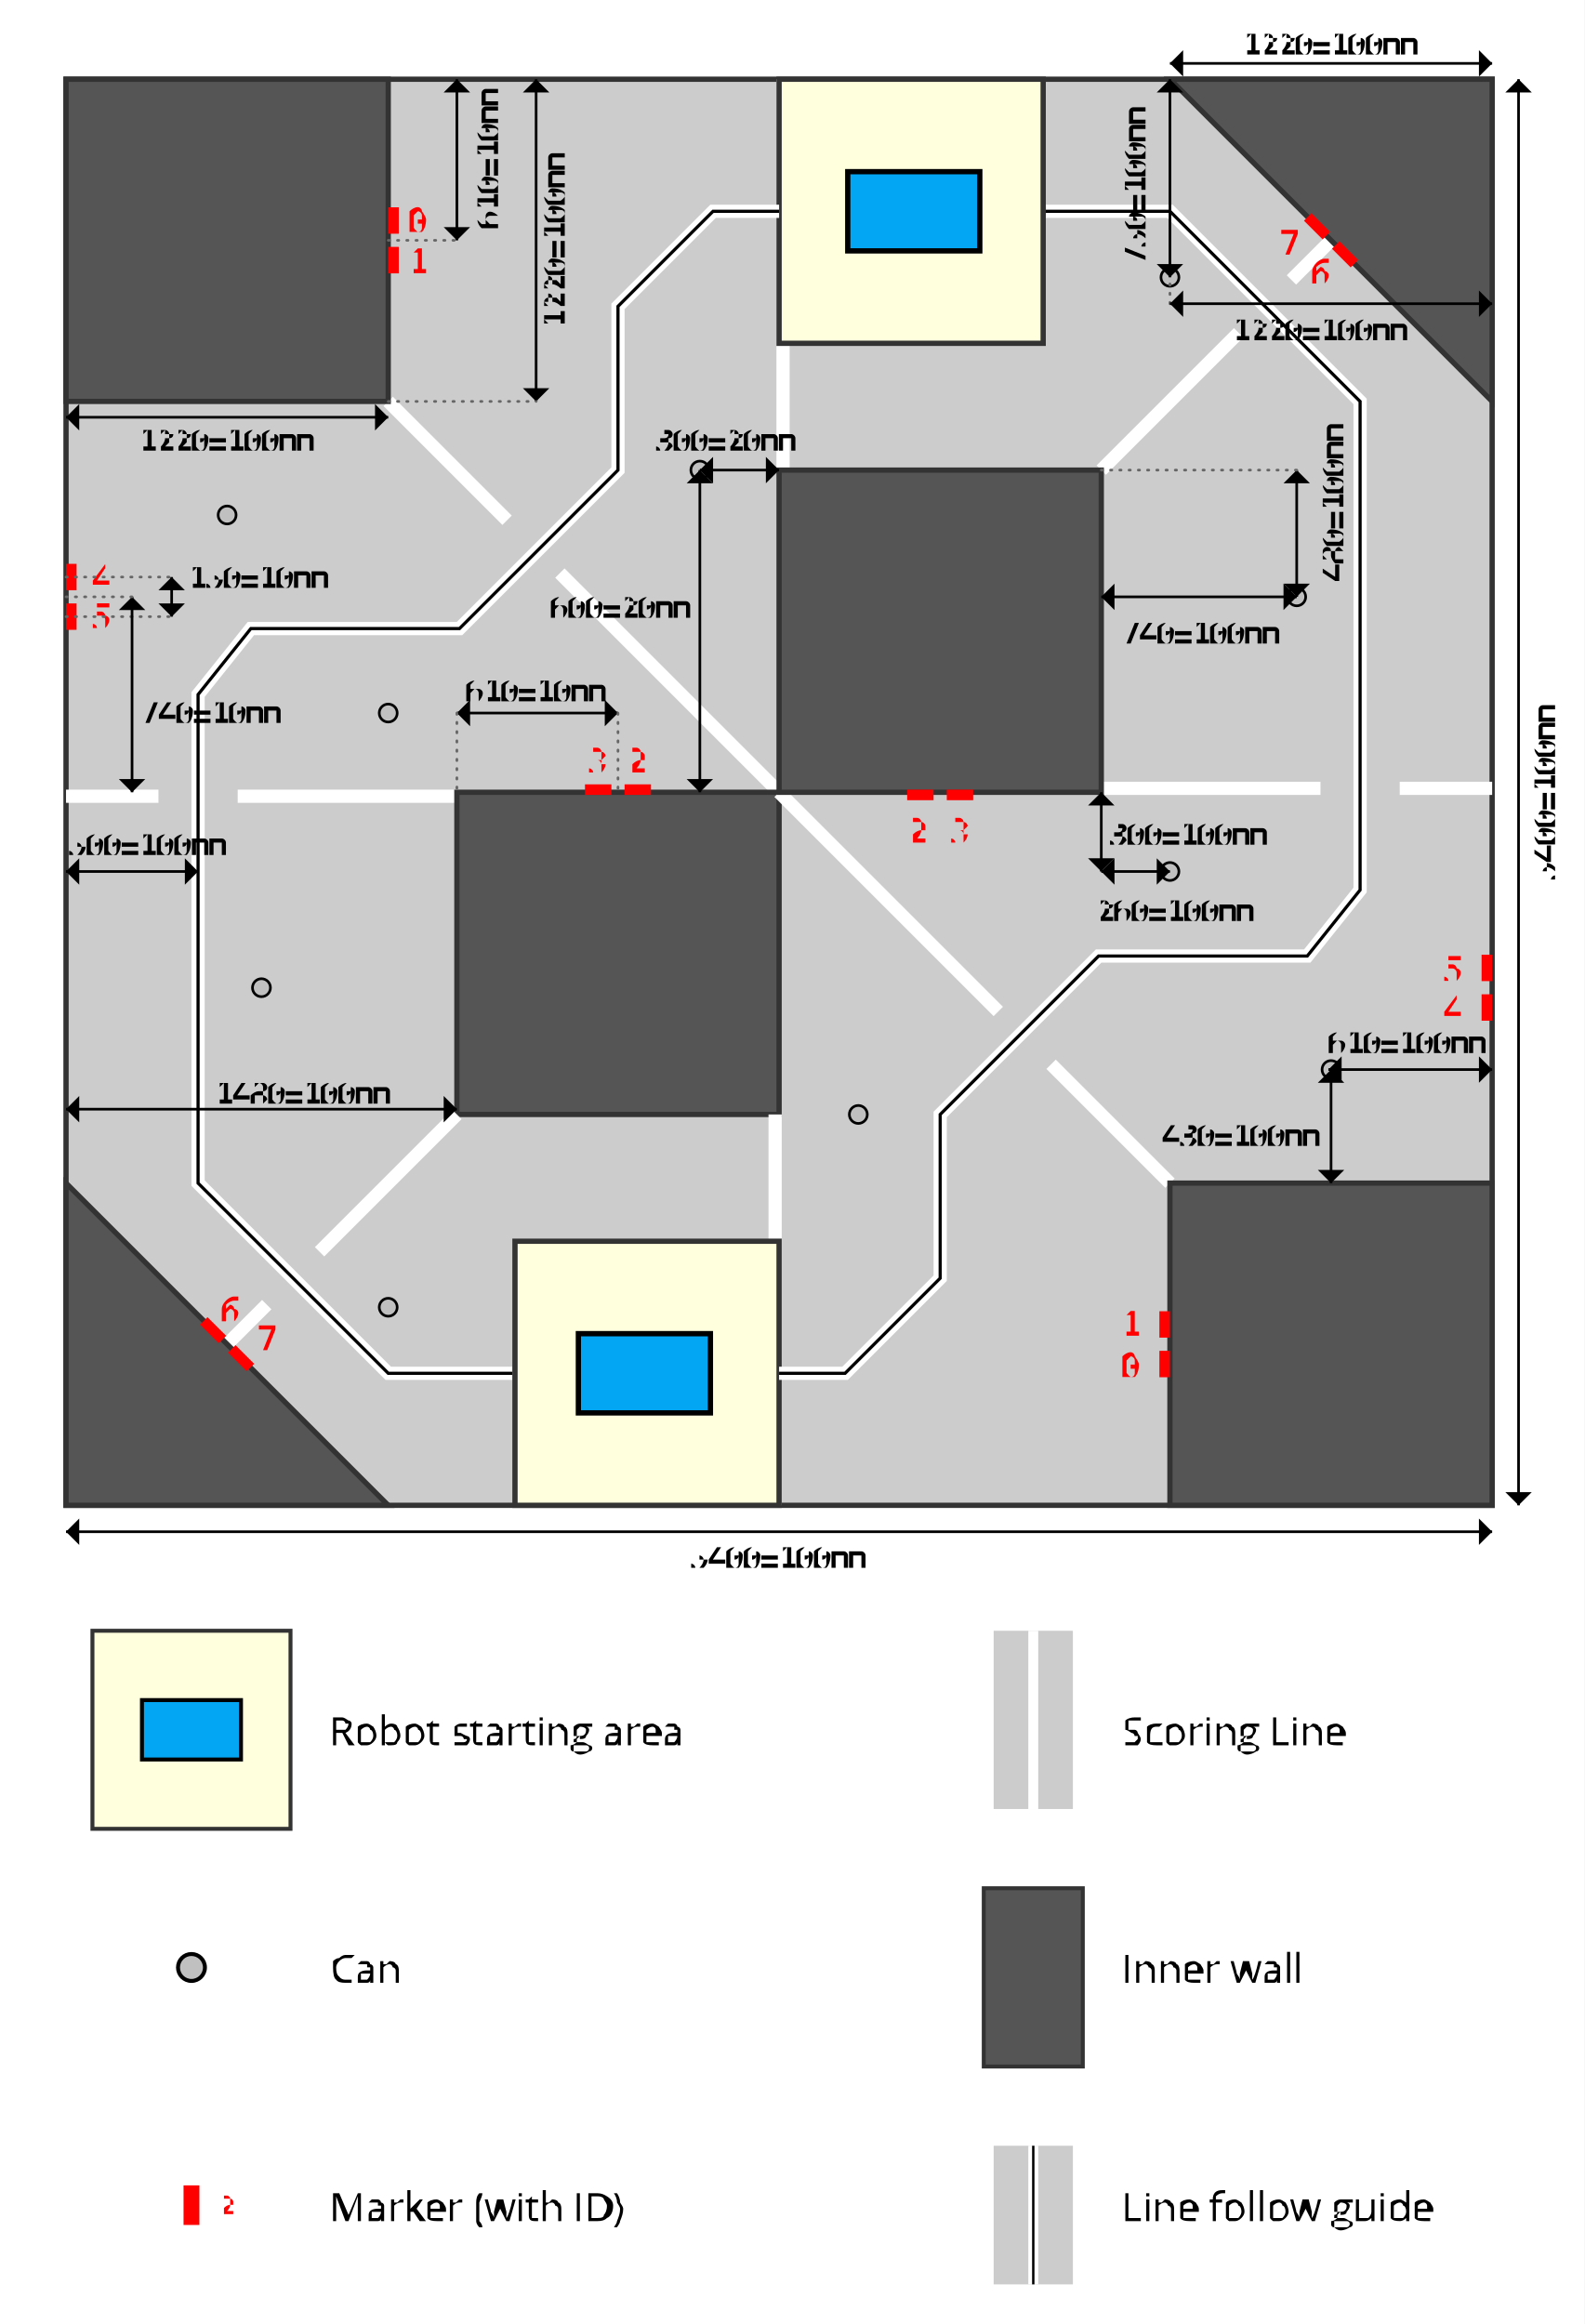
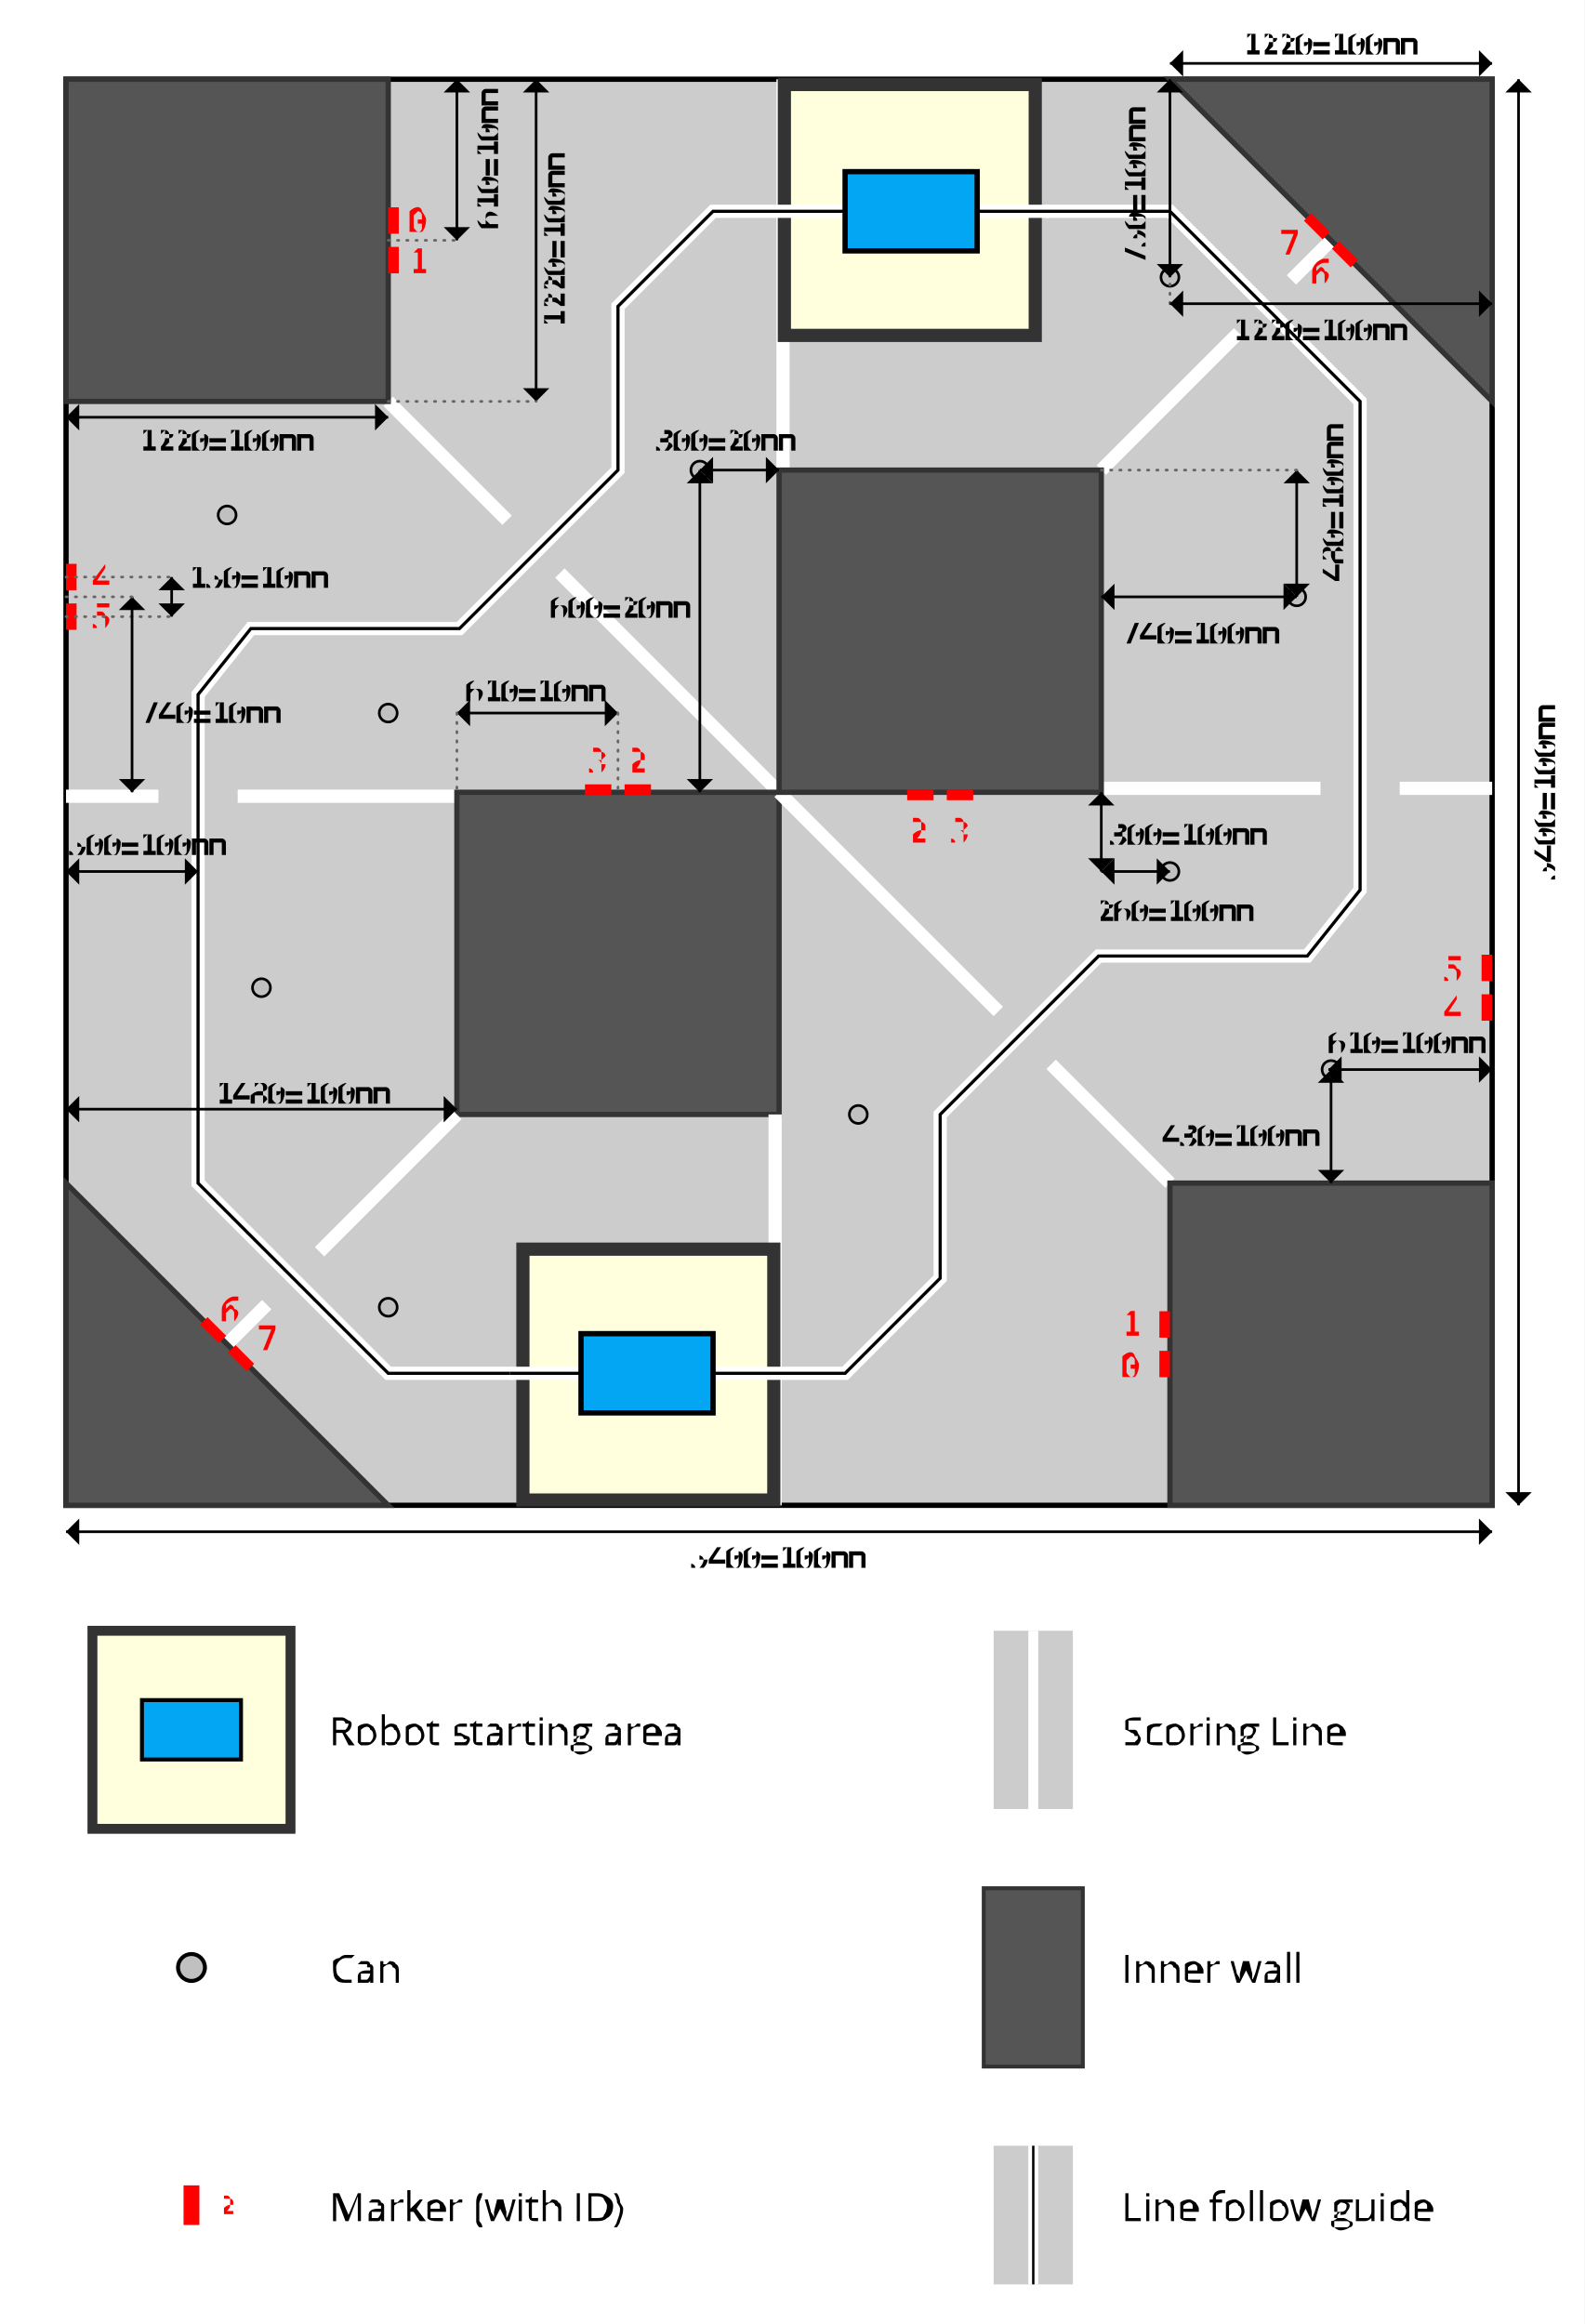
<svg xmlns="http://www.w3.org/2000/svg" xmlns:xlink="http://www.w3.org/1999/xlink" version="1.1" baseProfile="full" width="600" height="880">
  <style type="text/css">
    
      svg {
        font-family: "Open Sans", Arial, sans-serif;
      }

      .arena-wall {
          fill: #ccc;
-           stroke: #333;
+           stroke: black;
          stroke-width: .02;
      }

      .inner-wall {
          fill: #555;
          stroke: #333;
          stroke-width: .02;
      }

      .line-follow-guide {
          fill: none;
          stroke: black;
          stroke-width: .012;
      }

      .line-follow-guide-back {
          fill: none;
          stroke: white;
          stroke-width: .05;
      }

      .can {
          stroke: black;
          stroke-width: 0.01;
          fill: silver;
      }

      #robot {
          fill: #02A6F2;
          stroke: black;
          stroke-width: 0.02;
      }

      .scoring-line {
          stroke: white;
          stroke-width: 0.05;
          fill: none;
      }

      #marker {
          stroke: red;
          stroke-width: 0.04;
      }

      .start-zone {
        stroke: #333;
-         stroke-width: 0.02;
+         stroke-width: 0.05;
        fill: #ffd;
      }

      .legend-label {
        font-size: 0.2px;
        text-anchor: start;
        dominant-baseline: central;
      }

      .marker-label {
        font-size: 0.12px;
        text-anchor: central;
        dominant-baseline: central;
        fill: red;
        font-family: monospace;
      }

      /*.dimension, .dimension-guide, .marker-label {
         display: none;
      }*/
      line.dimension {
        stroke: black;
        stroke-width: 0.01;
        marker-start: url(#dimension-arrow-head-start);
        marker-end: url(#dimension-arrow-head-end);
      }

      text.dimension {
        fill: black;
        font-size: 0.11px;
        text-anchor: middle;
        dominant-baseline: central;
        font-family: monospace;
      }
      .dimension-arrow-head {
        fill: black;
      }
      .dimension-guide {
        stroke: #666;
        stroke-width: 0.01;
        stroke-dasharray: 0.005 0.03;
        stroke-linecap: round;
        fill: none;
      }

    
  </style>
  <defs>
    <g transform="scale(0.05)" id="dimension-arrow-head">
      <path id="path218" class="dimension-arrow-head" d="M0,0 L1,1 L1,-1 L0,0" />
    </g>
    <marker markerUnits="userSpaceOnUse" refY="1" refX="0" markerHeight="2" markerWidth="1" orient="auto" id="dimension-arrow-head-start">
      <use transform="translate(0,1)" xlink:href="#dimension-arrow-head" />
    </marker>
    <marker markerUnits="userSpaceOnUse" refY="1" refX="1" markerHeight="2" markerWidth="1" orient="auto" id="dimension-arrow-head-end">
      <use transform="matrix(-1,0,0,1,1,1)" xlink:href="#dimension-arrow-head" />
    </marker>
    <circle cx="0" cy="0" r="0.034" id="can" />
    <line x1="-0.05" y1="0" x2="0.05" y2="0" id="marker" />
    <rect width="0.5" height="0.3" x="-0.25" y="-0.15" id="robot" />
    <g id="marker-pair">
      <use xlink:href="#marker" transform="translate(0.075)" class="marker" />
      <use xlink:href="#marker" transform="translate(-0.075)" class="marker" />
    </g>
    <g id="side-zone">
      <line class="scoring-line" x1="2.715" y1="0" x2="2.715" y2="1.48" />
      <line class="scoring-line" x1="0.65" y1="2.715" x2="1.48" y2="2.715" />
      <line class="scoring-line" x1="0" y1="2.715" x2="0.35" y2="2.715" />
      <line class="scoring-line" x1="1.67" y1="1.67" x2="1.22" y2="1.22" />
      <line class="scoring-line" x1="2.7" y1="2.7" x2="1.87" y2="1.87" />
      <line class="scoring-line" x1="3.92" y1="1.48" x2="4.44" y2="0.96" />
      <line class="scoring-line" x1="4.64" y1="0.76" x2="4.79" y2="0.61" />
-       <rect width="1" height="1" x="2.7" y="0" class="start-zone" />
-       <polyline points="2.7,0.5 2.45,0.5 2.09,0.86 2.09,1.48 1.49,2.08 0.7,2.08 0.5,2.33 0.5,4.18 1.22,4.9 1.69,4.9" class="line-follow-guide-back" />
-       <polyline points="2.7,0.5 2.45,0.5 2.09,0.86 2.09,1.48 1.49,2.08 0.7,2.08 0.5,2.33 0.5,4.18 1.22,4.9 1.69,4.9" class="line-follow-guide" />
-       <g transform="translate(3.21 0.5)">
+       <rect width="0.95" height="0.95" x="2.72" y="0.02" class="start-zone" />
+       <polyline points="3.72,0.5, 2.7,0.5 2.45,0.5 2.09,0.86 2.09,1.48 1.49,2.08 0.7,2.08 0.5,2.33 0.5,4.18 1.22,4.9 1.69,4.9" class="line-follow-guide-back" />
+       <polyline points="3.72,0.5, 2.7,0.5 2.45,0.5 2.09,0.86 2.09,1.48 1.49,2.08 0.7,2.08 0.5,2.33 0.5,4.18 1.22,4.9 1.69,4.9" class="line-follow-guide" />
+       <g transform="translate(3.2 0.5)">
        <use xlink:href="#robot" />
      </g>
      <use xlink:href="#can" transform="translate(4.18 0.75)" class="can" />
      <use xlink:href="#can" transform="translate(0.61 1.65)" class="can" />
      <use xlink:href="#can" transform="translate(1.22 2.4)" class="can" />
      <use xlink:href="#can" transform="translate(0.74 3.44)" class="can" />
      <use xlink:href="#can" transform="translate(2.4 1.48)" class="can" />
      <rect width="1.22" height="1.22" x="1.48" y="2.7" class="inner-wall" />
      <rect width="1.22" height="1.22" x="0" y="0" class="inner-wall" />
      <polygon points="5.4,0 4.18,0 5.4,1.22" class="inner-wall" />
      <use xlink:href="#marker-pair" transform="translate(1.24 0.61) rotate(90)" />
      <use xlink:href="#marker-pair" transform="translate(2.09 2.69)" />
      <use xlink:href="#marker-pair" transform="translate(0.02 1.96) rotate(90)" />
      <use xlink:href="#marker-pair" transform="translate(4.79 0.61) rotate(45)" />
    </g>
  </defs>
  <rect width="100%" height="100%" fill="white" />
  <g id="arena" transform="translate(25 30) scale(100)">
    <rect width="5.4" height="5.4" x="0" y="0" class="arena-wall" />
    <use xlink:href="#side-zone" />
    <use xlink:href="#side-zone" transform="rotate(180 2.7 2.7)" />
    <text class="marker-label" y="0.54" x="1.3">0</text>
    <text class="marker-label" y="0.69" x="1.3">1</text>
    <text class="marker-label" y="4.87" x="4">0</text>
    <text class="marker-label" y="4.72" x="4">1</text>
    <text class="marker-label" y="2.58" x="2.13">2</text>
    <text class="marker-label" y="2.58" x="1.98">3</text>
    <text class="marker-label" y="2.85" x="3.19">2</text>
    <text class="marker-label" y="2.85" x="3.35">3</text>
    <text class="marker-label" y="1.89" x="0.1">4</text>
    <text class="marker-label" y="2.04" x="0.1">5</text>
    <text class="marker-label" y="3.52" x="5.22">4</text>
    <text class="marker-label" y="3.37" x="5.22">5</text>
    <text class="marker-label" y="4.66" x="0.59">6</text>
    <text class="marker-label" y="4.77" x="0.73">7</text>
    <text class="marker-label" y="0.73" x="4.72">6</text>
    <text class="marker-label" y="0.62" x="4.6">7</text>
    <line x1="0" y1="1.28" x2="1.22" y2="1.28" class="dimension" />
    <text class="dimension" y="1.37" x="0.61">1220±100mm</text>
    <line x1="1.78" y1="0" x2="1.78" y2="1.22" class="dimension" />
    <line x1="1.22" y1="1.22" x2="1.78" y2="1.22" class="dimension-guide" />
    <text class="dimension" transform="rotate(-90, 1.85 0.61)" y="0.61" x="1.85">1220±100mm</text>
    <line x1="1.48" y1="0" x2="1.48" y2="0.61" class="dimension" />
    <line x1="1.22" y1="0.61" x2="1.48" y2="0.61" class="dimension-guide" />
    <text class="dimension" transform="rotate(-90, 1.6 0.3)" y="0.3" x="1.6">610±10mm</text>
    <line x1="0" y1="3.9" x2="1.48" y2="3.9" class="dimension" />
    <text class="dimension" y="3.84" x="0.9">1480±100mm</text>
    <line x1="4.18" y1="-0.06" x2="5.4" y2="-0.06" class="dimension" />
    <text class="dimension" y="-0.13" x="4.79">1220±100mm</text>
    <line x1="4.78" y1="3.75" x2="5.4" y2="3.75" class="dimension" />
    <text class="dimension" y="3.65" x="5.08">610±100mm</text>
    <line x1="4.79" y1="4.18" x2="4.79" y2="3.75" class="dimension" />
    <text class="dimension" y="4" x="4.45">430±100mm</text>
    <line x1="2.4" y1="1.48" x2="2.7" y2="1.48" class="dimension" />
    <text class="dimension" y="1.37" x="2.5">300±20mm</text>
    <line x1="2.4" y1="1.48" x2="2.4" y2="2.7" class="dimension" />
    <text class="dimension" y="2" x="2.1">600±20mm</text>
    <line x1="1.48" y1="2.4" x2="2.09" y2="2.4" class="dimension" />
    <line x1="1.48" y1="2.4" x2="1.48" y2="2.7" class="dimension-guide" />
    <line x1="2.09" y1="2.4" x2="2.09" y2="2.7" class="dimension-guide" />
    <text class="dimension" y="2.32" x="1.78">610±10mm</text>
    <line x1="0.4" y1="1.885" x2="0.4" y2="2.035" class="dimension" />
    <line x1="0" y1="1.885" x2="0.4" y2="1.885" class="dimension-guide" />
    <line x1="0" y1="2.035" x2="0.4" y2="2.035" class="dimension-guide" />
    <text class="dimension" y="1.89" x="0.73">150±10mm</text>
    <line x1="0.25" y1="1.96" x2="0.25" y2="2.7" class="dimension" />
    <line x1="0" y1="1.96" x2="0.25" y2="1.96" class="dimension-guide" />
    <text class="dimension" y="2.4" x="0.55">740±10mm</text>
    <line x1="4.18" y1="0.85" x2="4.18" y2="0.75" class="dimension-guide" />
    <line x1="4.18" y1="0.85" x2="5.4" y2="0.85" class="dimension" />
    <text class="dimension" y="0.95" x="4.75">1220±100mm</text>
    <line x1="4.18" y1="0.75" x2="4.18" y2="0" class="dimension" />
    <text class="dimension" y="0.4" x="4.05" transform="rotate(-90, 4.05 0.4)">750±100mm</text>
    <line x1="0" y1="3" x2="0.5" y2="3" class="dimension" />
    <text class="dimension" y="2.9" x="0.31">500±100mm</text>
    <line x1="3.92" y1="3" x2="4.18" y2="3" class="dimension" />
    <text class="dimension" y="3.15" x="4.2">260±100mm</text>
    <line x1="3.92" y1="3" x2="3.92" y2="2.7" class="dimension" />
    <text class="dimension" y="2.86" x="4.25">300±100mm</text>
    <line x1="3.92" y1="1.96" x2="4.66" y2="1.96" class="dimension" />
    <text class="dimension" y="2.1" x="4.3">740±100mm</text>
    <line x1="4.66" y1="1.48" x2="4.66" y2="1.96" class="dimension" />
    <line x1="3.92" y1="1.48" x2="4.66" y2="1.48" class="dimension-guide" />
    <text class="dimension" y="1.6" x="4.8" transform="rotate(-90, 4.8 1.6)">480±100mm</text>
    <line x1="0" y1="5.5" x2="5.4" y2="5.5" class="dimension" />
    <text class="dimension" y="5.6" x="2.7">5400±100mm</text>
    <line x1="5.5" y1="0" x2="5.5" y2="5.4" class="dimension" />
    <text class="dimension" transform="rotate(-90, 5.6 2.7)" y="2.7" x="5.6">5400±100mm</text>
  </g>
  <g id="legend" transform="translate(35 580) scale(75)">
    <rect width="1" height="1" x="0" y="0.5" class="start-zone" />
    <use x="0.5" y="1" xlink:href="#robot" />
    <text class="legend-label" y="1" x="1.2">Robot starting area</text>
    <use xlink:href="#can" transform="translate(0.5 2.2) scale(2)" class="can" />
    <text class="legend-label" y="2.2" x="1.2">Can</text>
    <use xlink:href="#marker" transform="translate(0.5 3.4) scale(2) rotate(90)" class="marker" />
    <text class="marker-label" y="3.4" x="0.65">2</text>
    <text class="legend-label" y="3.4" x="1.2">Marker (with ID)</text>
    <rect width="0.4" height="0.9" x="4.55" y="0.5" fill="#ccc" />
    <line class="scoring-line" x1="4.75" y1="0.5" x2="4.75" y2="1.4" />
    <text class="legend-label" y="1" x="5.2">Scoring Line</text>
    <rect width="0.5" height="0.9" x="4.5" y="1.8" class="inner-wall" />
    <text class="legend-label" y="2.2" x="5.2">Inner wall</text>
    <rect width="0.4" height="0.7" x="4.55" y="3.1" fill="#ccc" />
    <line class="line-follow-guide-back" x1="4.75" y1="3.1" x2="4.75" y2="3.8" />
    <line class="line-follow-guide" x1="4.75" y1="3.1" x2="4.75" y2="3.8" />
    <text class="legend-label" y="3.4" x="5.2">Line follow guide</text>
  </g>
</svg>
